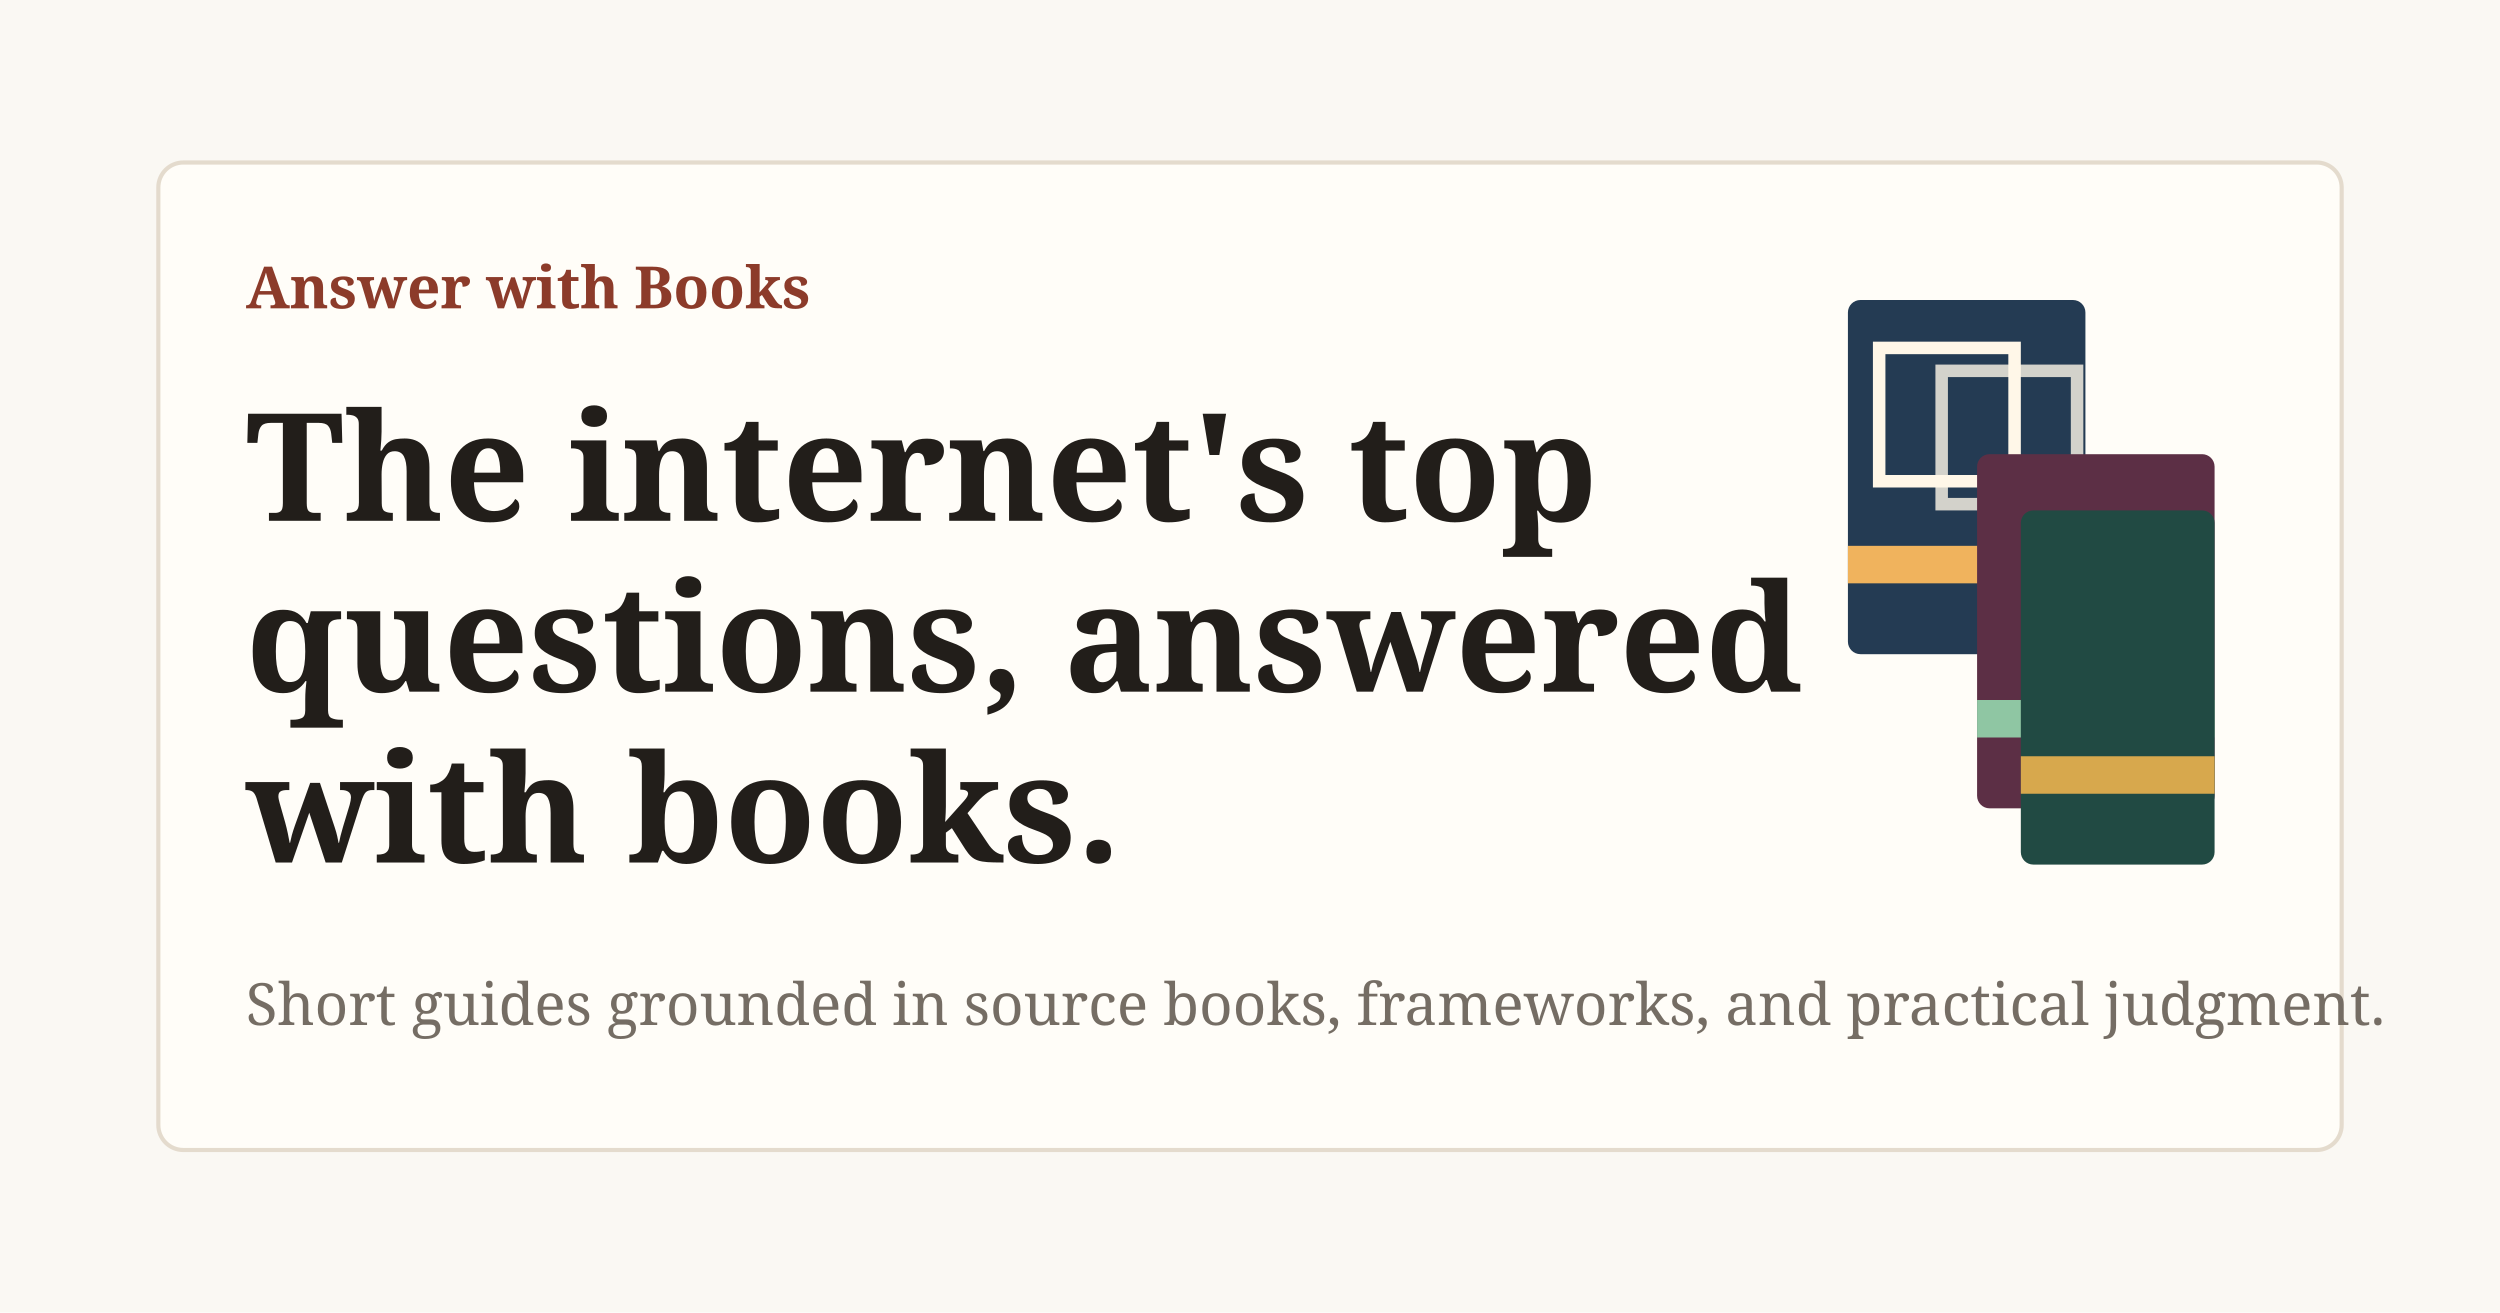
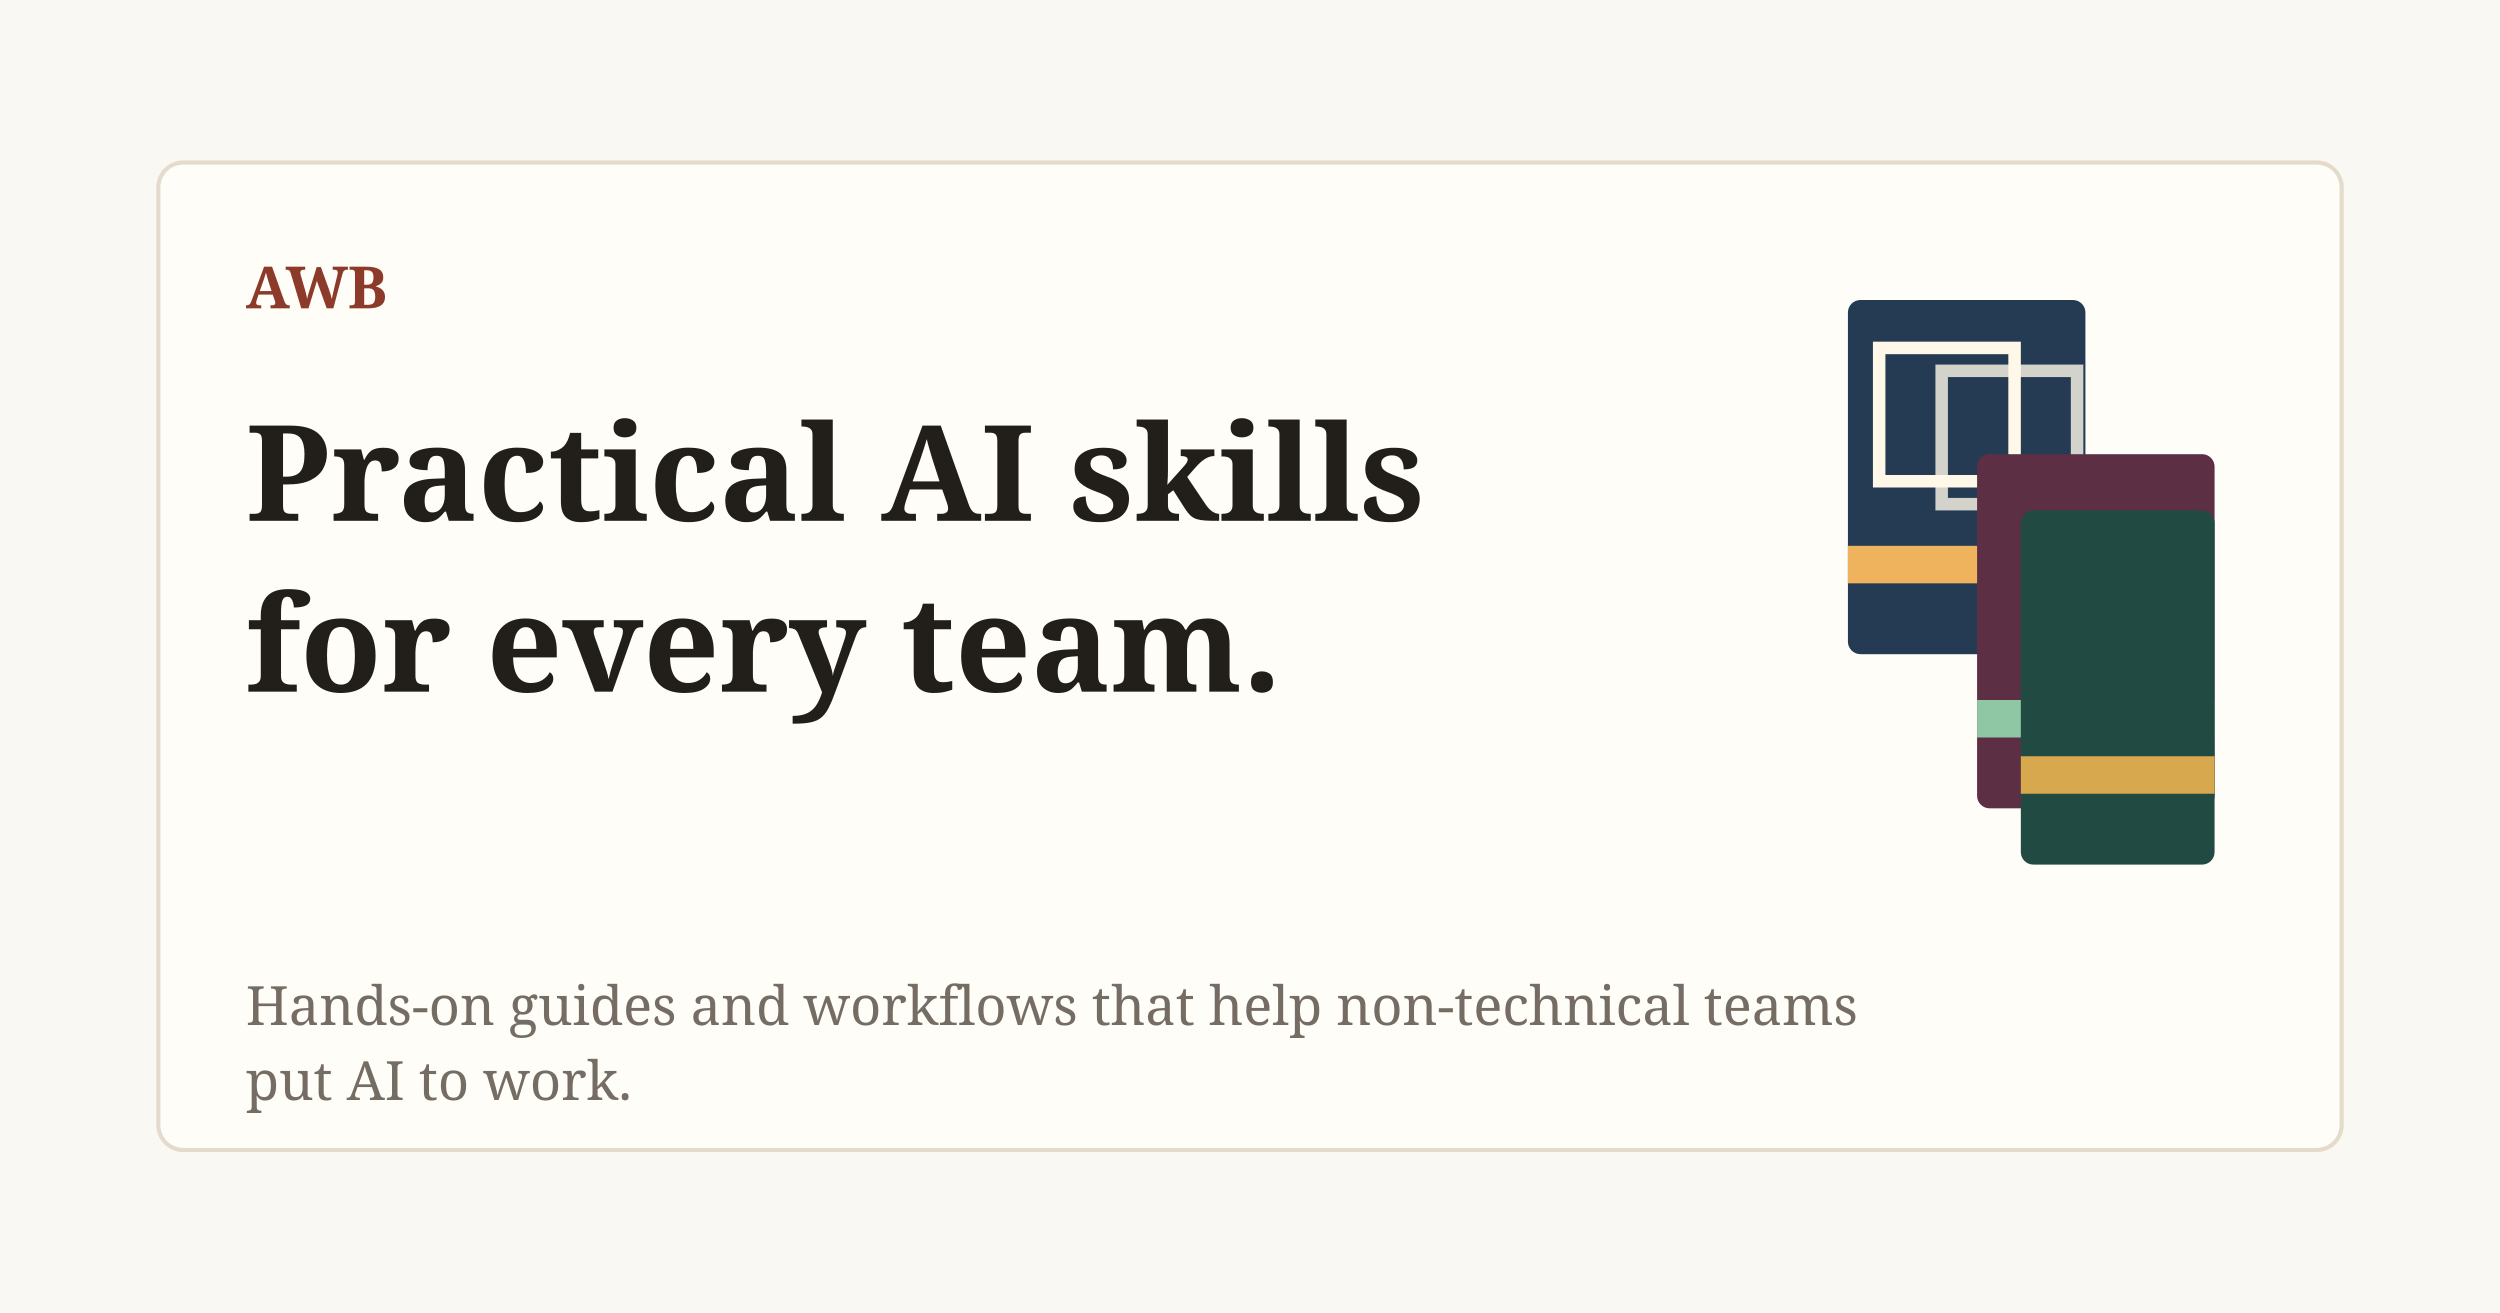
<svg xmlns="http://www.w3.org/2000/svg" width="1200" height="630" viewBox="0 0 1200 630">
  <rect width="1200" height="630" fill="#faf8f3" />
  <rect x="76" y="78" width="1048" height="474" rx="12" fill="#fffdf8" stroke="#e4dbcd" stroke-width="2" />
-   <text x="118" y="148" fill="#8c3b2a" font-family="Georgia, serif" font-size="28" font-weight="700">Answer with Books</text>
-   <text x="118" y="250" fill="#221e1a" font-family="Georgia, serif" font-size="72" font-weight="700">The internet's top</text>
-   <text x="118" y="332" fill="#221e1a" font-family="Georgia, serif" font-size="72" font-weight="700">questions, answered</text>
-   <text x="118" y="414" fill="#221e1a" font-family="Georgia, serif" font-size="72" font-weight="700">with books.</text>
-   <text x="118" y="492" fill="#756d64" font-family="Georgia, serif" font-size="28">Short guides grounded in source books, frameworks, and practical judgment.</text>
+   <text x="118" y="148" fill="#8c3b2a" font-family="Georgia, serif" font-size="28" font-weight="700">AWB</text>
+   <text x="118" y="250" fill="#221e1a" font-family="Georgia, serif" font-size="64" font-weight="700">Practical AI skills</text>
+   <text x="118" y="332" fill="#221e1a" font-family="Georgia, serif" font-size="64" font-weight="700">for every team.</text>
+   <text x="118" y="492" fill="#756d64" font-family="Georgia, serif" font-size="26">Hands-on guides and workflows that help non-technical teams</text>
+   <text x="118" y="528" fill="#756d64" font-family="Georgia, serif" font-size="26">put AI to work.</text>
  <g transform="translate(887 144)">
    <rect x="0" y="0" width="114" height="170" rx="6" fill="#243b53" />
    <rect x="0" y="118" width="114" height="18" fill="#f0b35d" />
    <rect x="15" y="23" width="65" height="64" fill="none" stroke="#fff7e8" stroke-width="6" />
    <rect x="45" y="34" width="65" height="64" fill="none" stroke="#fff7e8" stroke-width="6" opacity="0.8" />
    <rect x="62" y="74" width="114" height="170" rx="6" fill="#5c2f45" />
    <rect x="62" y="192" width="114" height="18" fill="#8fc6a3" />
    <rect x="83" y="101" width="93" height="170" rx="6" fill="#214a43" />
    <rect x="83" y="219" width="93" height="18" fill="#d7a84d" />
  </g>
</svg>
